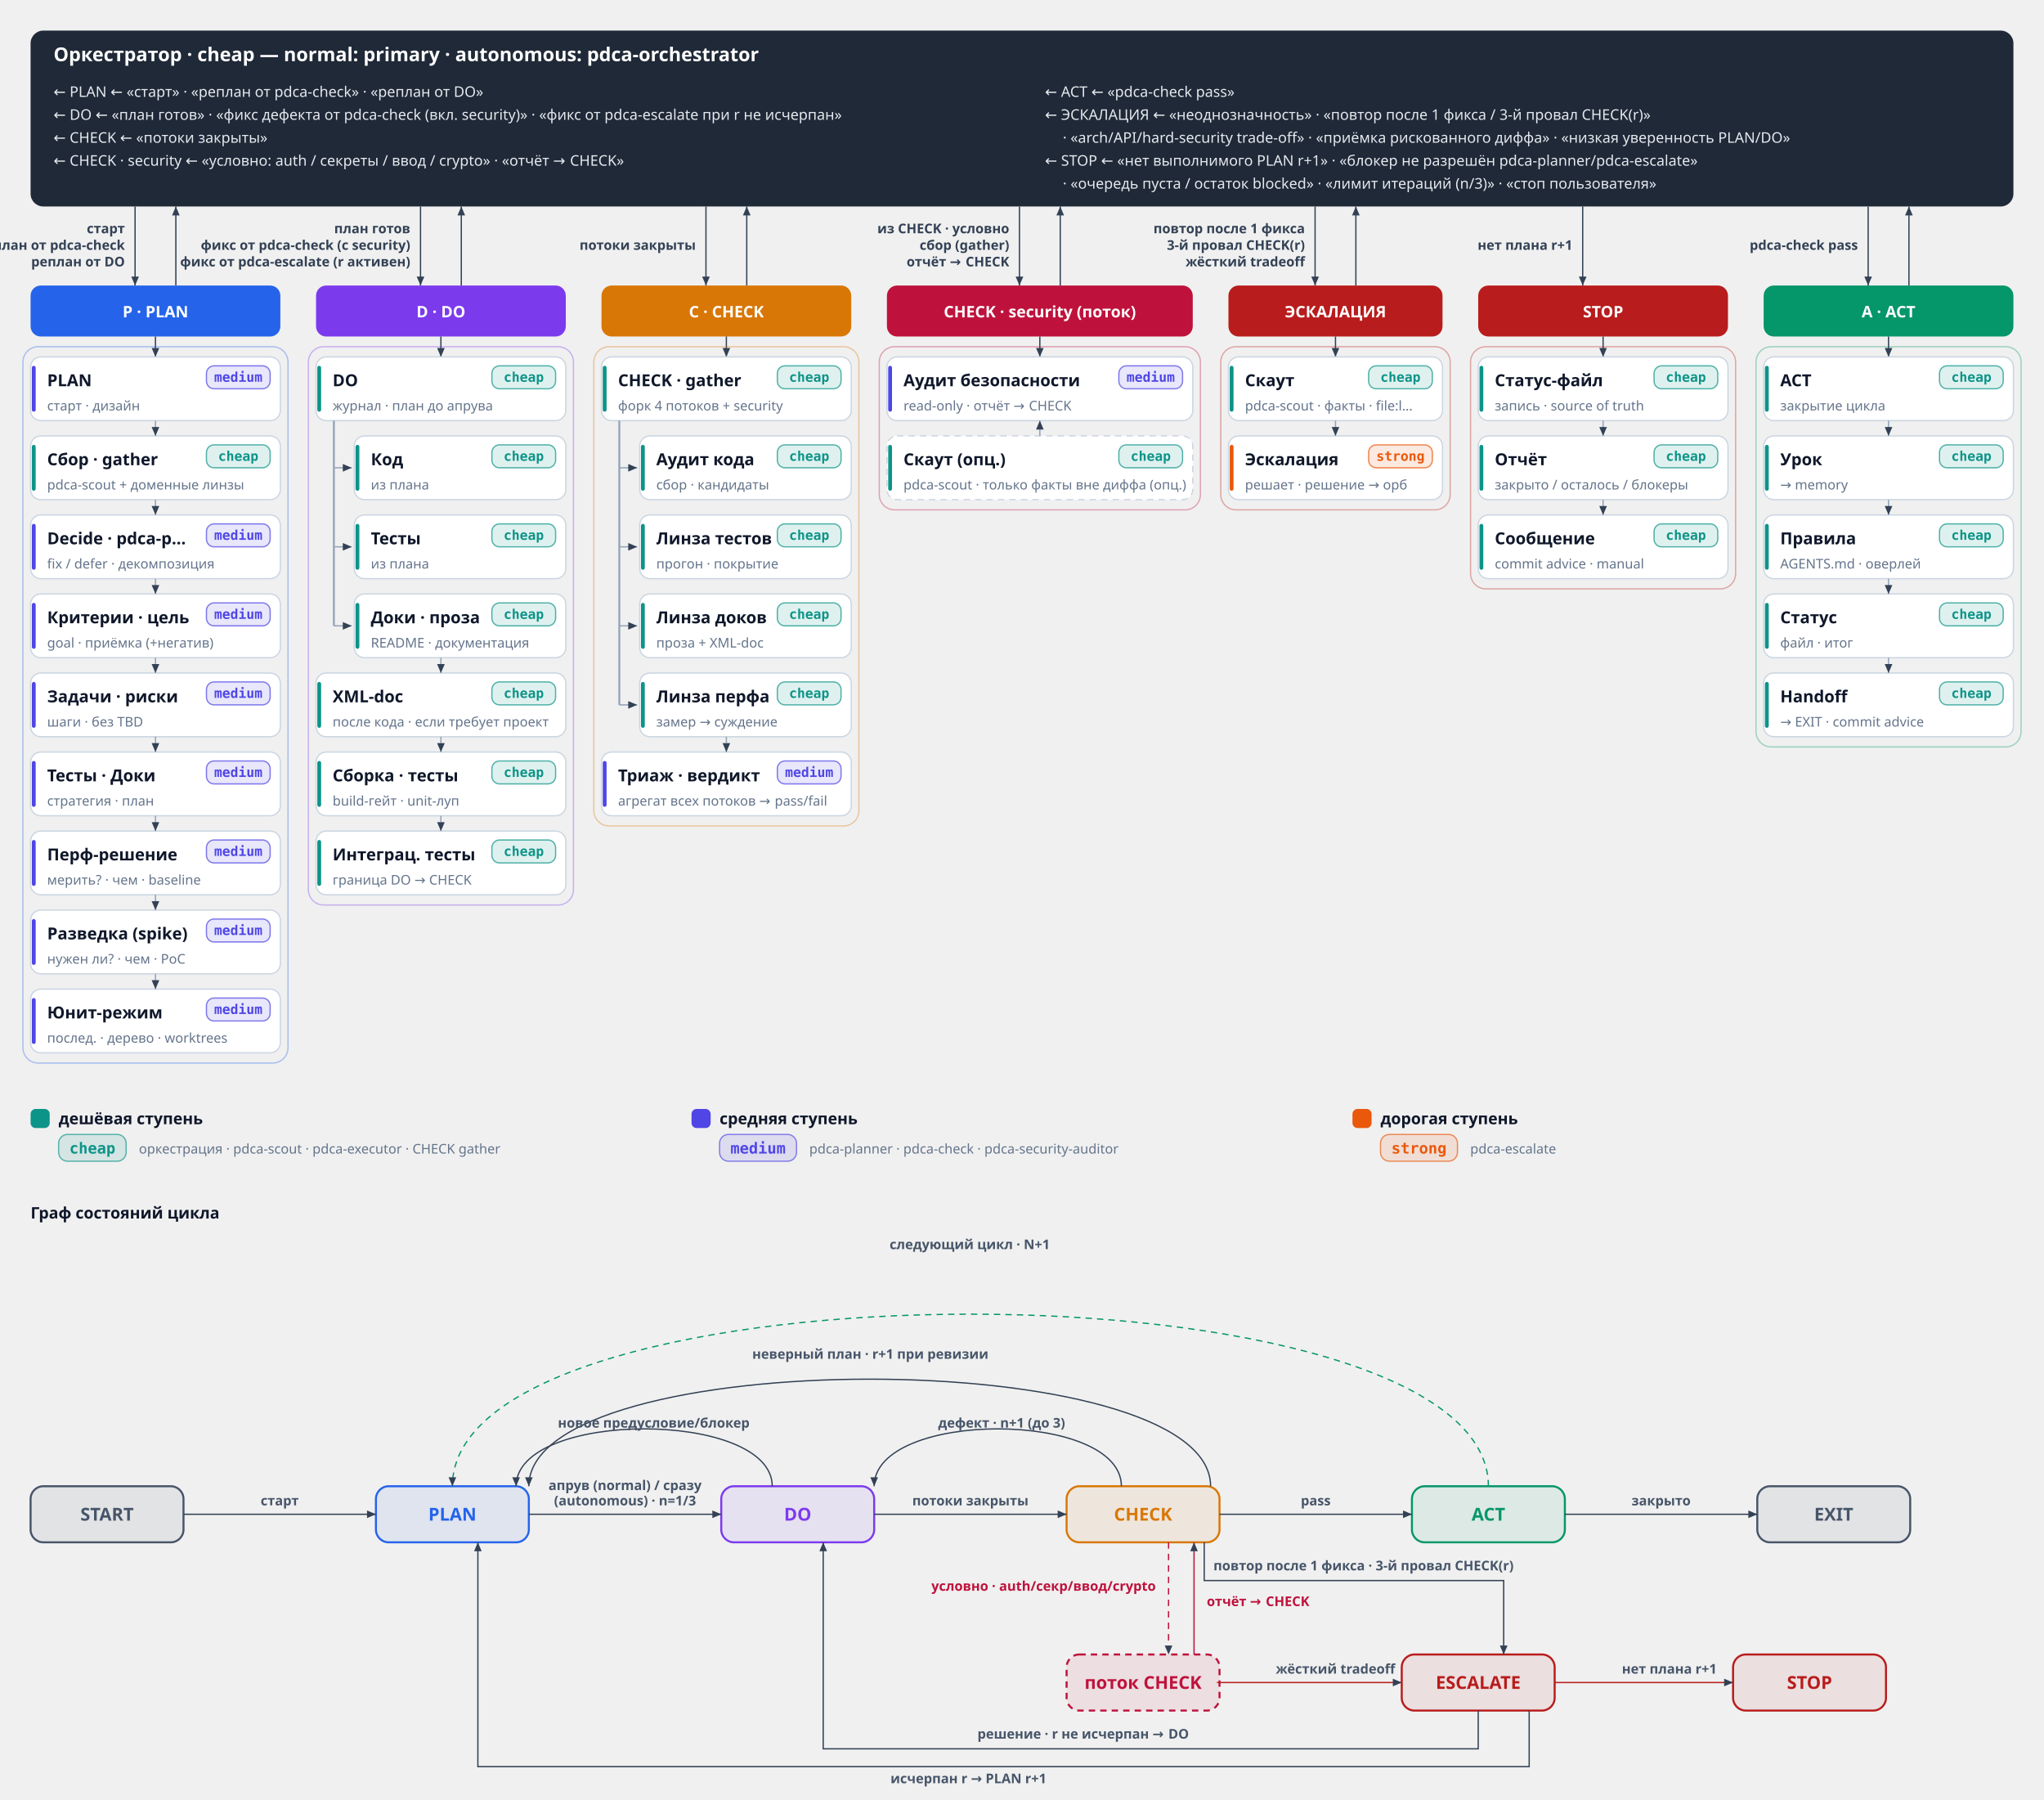
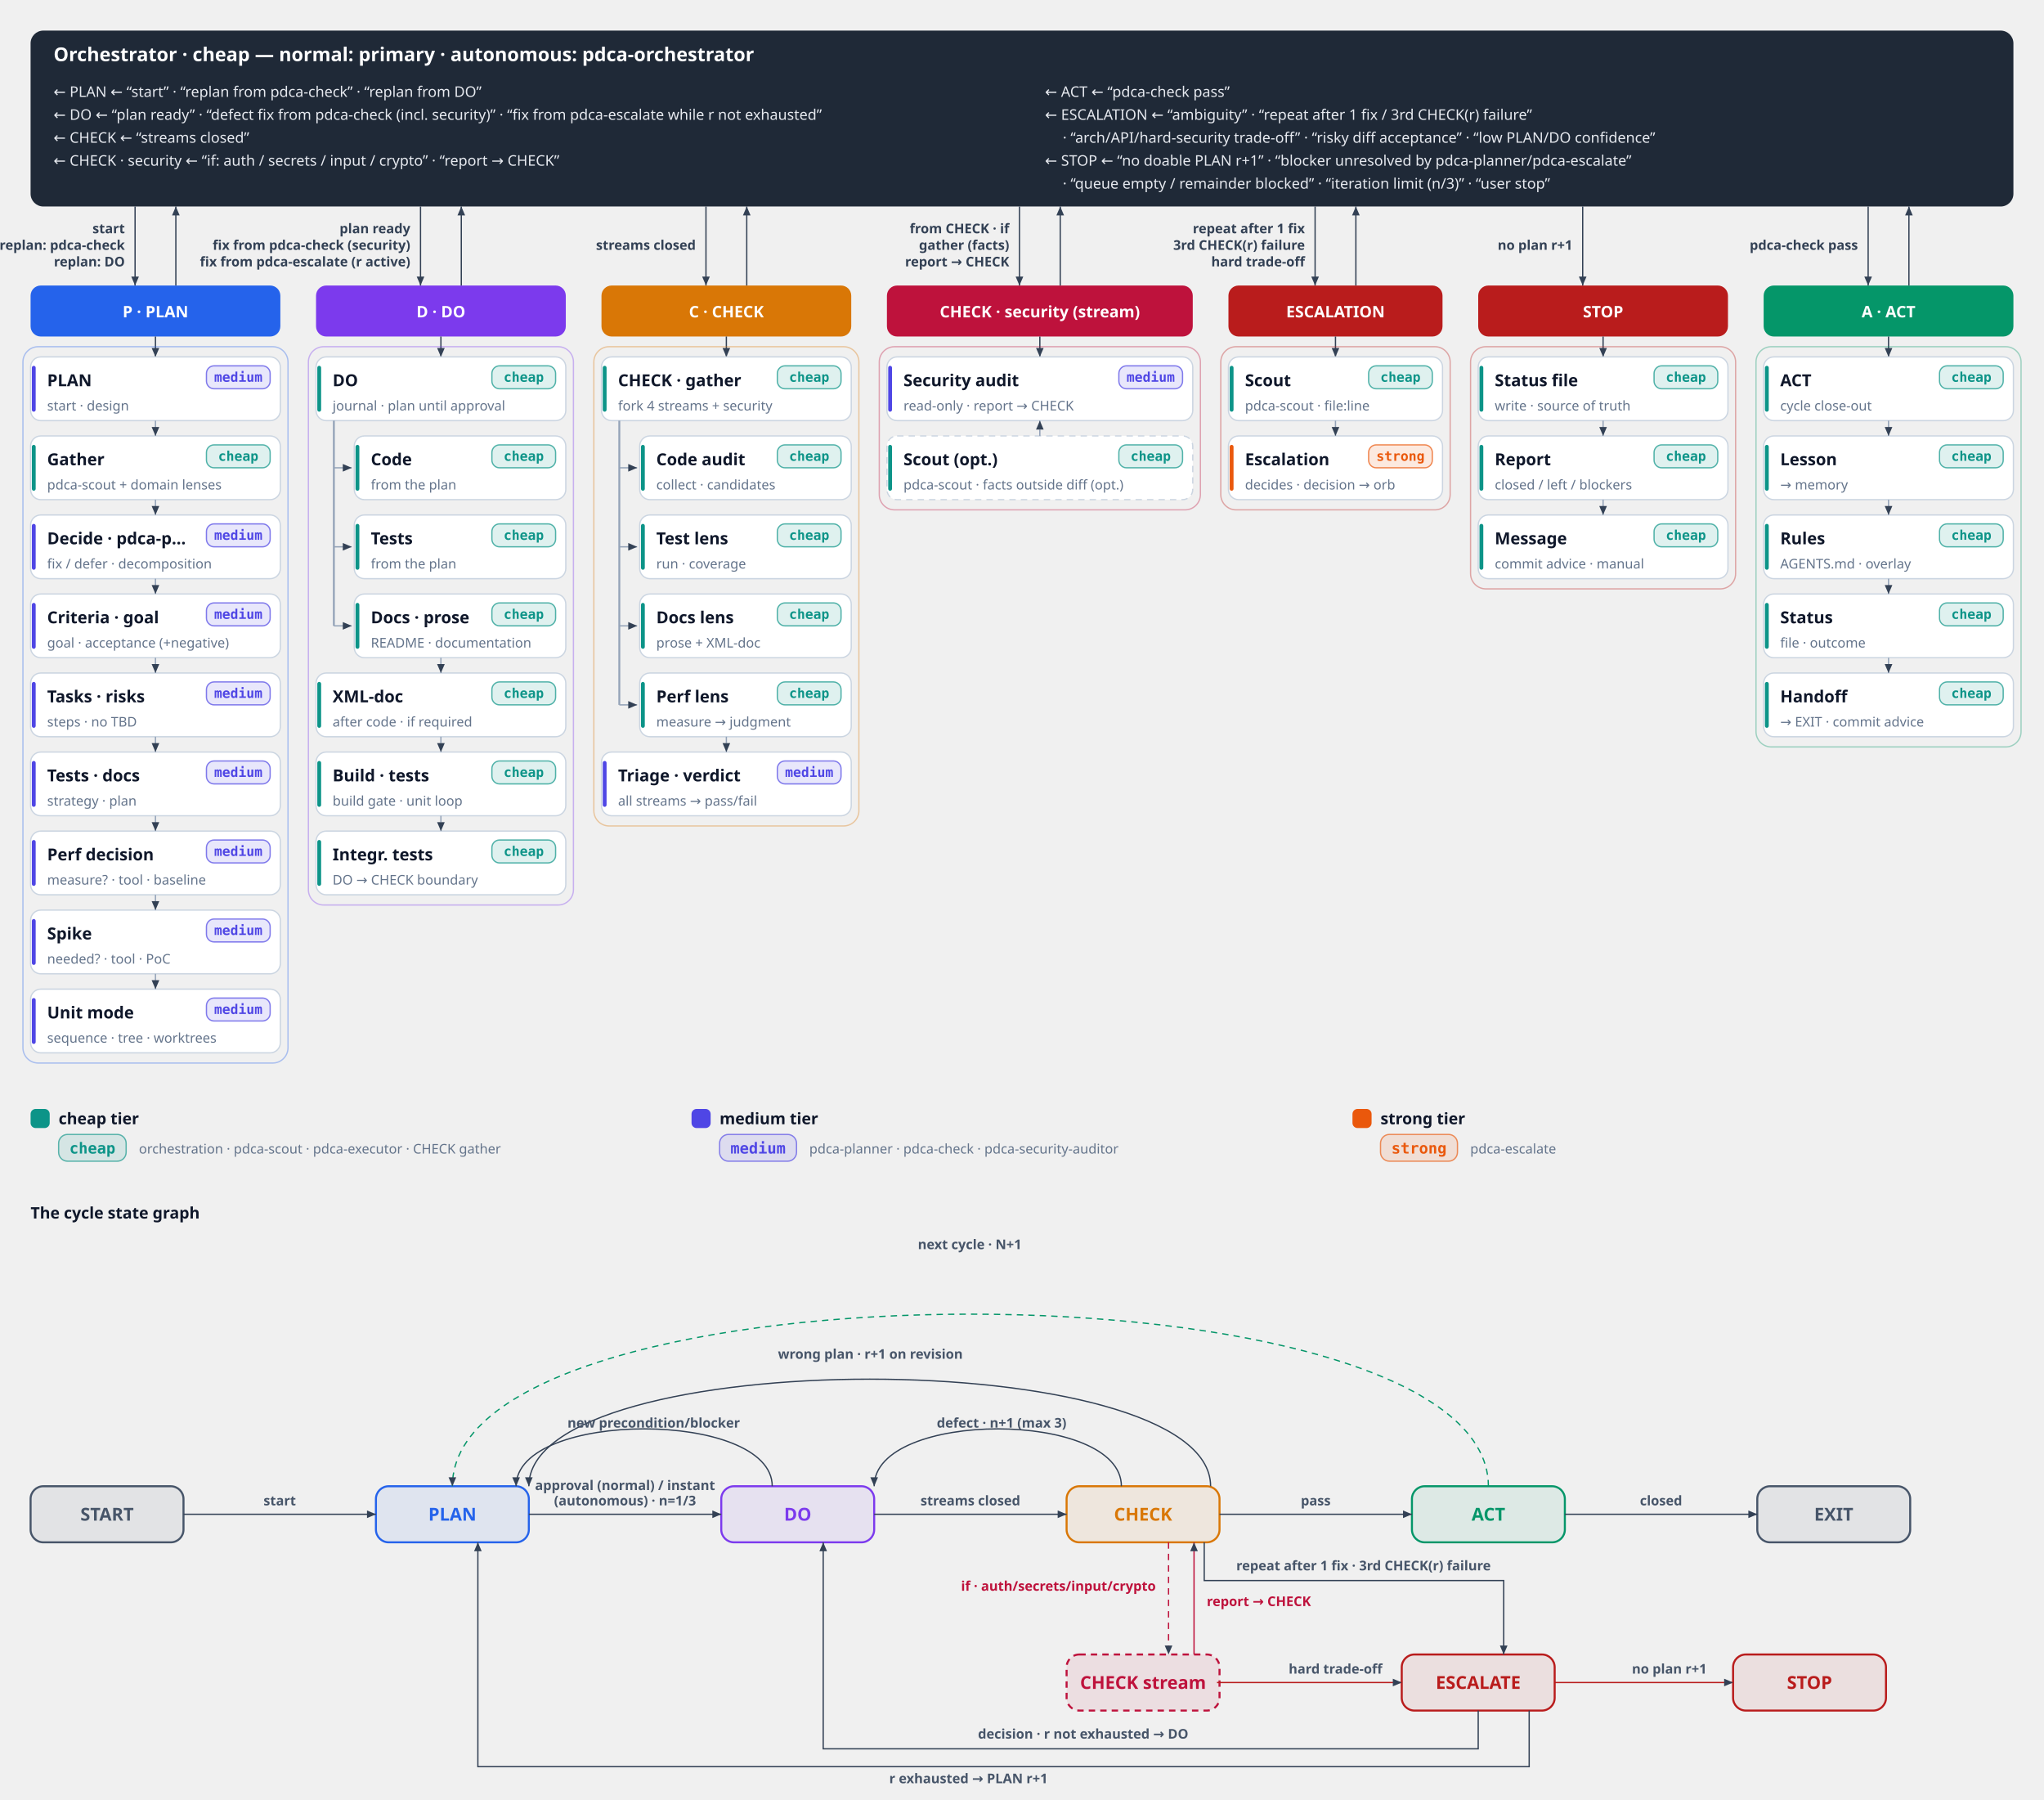
<svg xmlns="http://www.w3.org/2000/svg" viewBox="0 0 1604 1412" width="1604" font-family="Segoe UI, system-ui, sans-serif">
  <defs>
    <marker id="arrow" markerWidth="9" markerHeight="9" refX="7" refY="3" orient="auto">
      <path d="M0,0 L7,3 L0,6 Z" fill="#334155" />
    </marker>
  </defs>
  <style>
.t{font-size:13px;font-weight:600;fill:#0f172a}
.s{font-size:10.5px;fill:#64748b}
.h{font-size:12.5px;font-weight:700;fill:#ffffff}
.g{font-size:10.5px;font-weight:600}
.band{fill:#1f2937}
.bt{fill:#ffffff;font-size:15px;font-weight:700}
.ol{fill:#e6e9ef;font-size:11.5px}
.lt{font-size:12.5px;font-weight:700;fill:#0f172a}
.ls{font-size:10.5px;fill:#64748b}
.lm{font-family:ui-monospace,Consolas,Menlo,monospace;font-size:12px;font-weight:700}
.bm{font-family:ui-monospace,Consolas,Menlo,monospace;font-size:10.5px;font-weight:700}
.st{font-size:14px;font-weight:700}
</style>
  <rect x="24" y="24" width="1556" height="138" rx="10" class="band" />
-   <text x="42" y="48" class="bt">Оркестратор · cheap — normal: primary · autonomous: pdca-orchestrator</text>
-   <text x="42" y="76" class="ol">← PLAN ← «старт» · «реплан от pdca-check» · «реплан от DO»</text>
-   <text x="42" y="94" class="ol">← DO ← «план готов» · «фикс дефекта от pdca-check (вкл. security)» · «фикс от pdca-escalate при r не исчерпан»</text>
-   <text x="42" y="112" class="ol">← CHECK ← «потоки закрыты»</text>
-   <text x="42" y="130" class="ol">← CHECK · security ← «условно: auth / секреты / ввод / crypto» · «отчёт → CHECK»</text>
-   <text x="820.0" y="76" class="ol">← ACT ← «pdca-check pass»</text>
-   <text x="820.0" y="94" class="ol">← ЭСКАЛАЦИЯ ← «неоднозначность» · «повтор после 1 фикса / 3-й провал CHECK(r)»</text>
-   <text x="834.0" y="112" class="ol">· «arch/API/hard-security trade-off» · «приёмка рискованного диффа» · «низкая уверенность PLAN/DO»</text>
-   <text x="820.0" y="130" class="ol">← STOP ← «нет выполнимого PLAN r+1» · «блокер не разрешён pdca-planner/pdca-escalate»</text>
-   <text x="834.0" y="148" class="ol">· «очередь пуста / остаток blocked» · «лимит итераций (n/3)» · «стоп пользователя»</text>
+   <text x="42" y="48" class="bt">Orchestrator · cheap — normal: primary · autonomous: pdca-orchestrator</text>
+   <text x="42" y="76" class="ol">← PLAN ← “start” · “replan from pdca-check” · “replan from DO”</text>
+   <text x="42" y="94" class="ol">← DO ← “plan ready” · “defect fix from pdca-check (incl. security)” · “fix from pdca-escalate while r not exhausted”</text>
+   <text x="42" y="112" class="ol">← CHECK ← “streams closed”</text>
+   <text x="42" y="130" class="ol">← CHECK · security ← “if: auth / secrets / input / crypto” · “report → CHECK”</text>
+   <text x="820.0" y="76" class="ol">← ACT ← “pdca-check pass”</text>
+   <text x="820.0" y="94" class="ol">← ESCALATION ← “ambiguity” · “repeat after 1 fix / 3rd CHECK(r) failure”</text>
+   <text x="834.0" y="112" class="ol">· “arch/API/hard-security trade-off” · “risky diff acceptance” · “low PLAN/DO confidence”</text>
+   <text x="820.0" y="130" class="ol">← STOP ← “no doable PLAN r+1” · “blocker unresolved by pdca-planner/pdca-escalate”</text>
+   <text x="834.0" y="148" class="ol">· “queue empty / remainder blocked” · “iteration limit (n/3)” · “user stop”</text>
  <rect x="24" y="224" width="196" height="40" rx="8" fill="#2563eb" />
  <text x="122.0" y="249.0" class="h" text-anchor="middle">P · PLAN</text>
  <polyline points="122.0,264 122.0,280" fill="none" stroke="#334155" marker-end="url(#arrow)" />
  <rect x="24" y="280" width="196" height="50" rx="8" fill="#ffffff" stroke="#cbd5e1" stroke-width="1" />
  <rect x="25" y="287" width="3" height="36" rx="1.5" fill="#4f46e5" />
  <rect x="162" y="287" width="50" height="18" rx="6" fill="#4f46e5" fill-opacity="0.13" stroke="#4f46e5" stroke-opacity="0.7" />
  <text x="187.0" y="299.5" class="bm" fill="#4f46e5" text-anchor="middle">medium</text>
  <text x="37" y="303" class="t">PLAN</text>
-   <text x="37" y="322" class="s">старт · дизайн</text>
+   <text x="37" y="322" class="s">start · design</text>
  <rect x="24" y="342" width="196" height="50" rx="8" fill="#ffffff" stroke="#cbd5e1" stroke-width="1" />
  <rect x="25" y="349" width="3" height="36" rx="1.5" fill="#0d9488" />
  <rect x="162" y="349" width="50" height="18" rx="6" fill="#0d9488" fill-opacity="0.13" stroke="#0d9488" stroke-opacity="0.7" />
  <text x="187.0" y="361.5" class="bm" fill="#0d9488" text-anchor="middle">cheap</text>
-   <text x="37" y="365" class="t">Сбор · gather</text>
-   <text x="37" y="384" class="s">pdca-scout + доменные линзы</text>
+   <text x="37" y="365" class="t">Gather</text>
+   <text x="37" y="384" class="s">pdca-scout + domain lenses</text>
  <rect x="24" y="404" width="196" height="50" rx="8" fill="#ffffff" stroke="#cbd5e1" stroke-width="1" />
  <rect x="25" y="411" width="3" height="36" rx="1.5" fill="#4f46e5" />
  <rect x="162" y="411" width="50" height="18" rx="6" fill="#4f46e5" fill-opacity="0.13" stroke="#4f46e5" stroke-opacity="0.7" />
  <text x="187.0" y="423.5" class="bm" fill="#4f46e5" text-anchor="middle">medium</text>
  <text x="37" y="427" class="t">Decide · pdca-p…</text>
-   <text x="37" y="446" class="s">fix / defer · декомпозиция</text>
+   <text x="37" y="446" class="s">fix / defer · decomposition</text>
  <rect x="24" y="466" width="196" height="50" rx="8" fill="#ffffff" stroke="#cbd5e1" stroke-width="1" />
  <rect x="25" y="473" width="3" height="36" rx="1.5" fill="#4f46e5" />
  <rect x="162" y="473" width="50" height="18" rx="6" fill="#4f46e5" fill-opacity="0.13" stroke="#4f46e5" stroke-opacity="0.7" />
  <text x="187.0" y="485.5" class="bm" fill="#4f46e5" text-anchor="middle">medium</text>
-   <text x="37" y="489" class="t">Критерии · цель</text>
-   <text x="37" y="508" class="s">goal · приёмка (+негатив)</text>
+   <text x="37" y="489" class="t">Criteria · goal</text>
+   <text x="37" y="508" class="s">goal · acceptance (+negative)</text>
  <rect x="24" y="528" width="196" height="50" rx="8" fill="#ffffff" stroke="#cbd5e1" stroke-width="1" />
  <rect x="25" y="535" width="3" height="36" rx="1.5" fill="#4f46e5" />
  <rect x="162" y="535" width="50" height="18" rx="6" fill="#4f46e5" fill-opacity="0.13" stroke="#4f46e5" stroke-opacity="0.7" />
  <text x="187.0" y="547.5" class="bm" fill="#4f46e5" text-anchor="middle">medium</text>
-   <text x="37" y="551" class="t">Задачи · риски</text>
-   <text x="37" y="570" class="s">шаги · без TBD</text>
+   <text x="37" y="551" class="t">Tasks · risks</text>
+   <text x="37" y="570" class="s">steps · no TBD</text>
  <rect x="24" y="590" width="196" height="50" rx="8" fill="#ffffff" stroke="#cbd5e1" stroke-width="1" />
  <rect x="25" y="597" width="3" height="36" rx="1.5" fill="#4f46e5" />
  <rect x="162" y="597" width="50" height="18" rx="6" fill="#4f46e5" fill-opacity="0.13" stroke="#4f46e5" stroke-opacity="0.7" />
  <text x="187.0" y="609.5" class="bm" fill="#4f46e5" text-anchor="middle">medium</text>
-   <text x="37" y="613" class="t">Тесты · Доки</text>
-   <text x="37" y="632" class="s">стратегия · план</text>
+   <text x="37" y="613" class="t">Tests · docs</text>
+   <text x="37" y="632" class="s">strategy · plan</text>
  <rect x="24" y="652" width="196" height="50" rx="8" fill="#ffffff" stroke="#cbd5e1" stroke-width="1" />
  <rect x="25" y="659" width="3" height="36" rx="1.5" fill="#4f46e5" />
  <rect x="162" y="659" width="50" height="18" rx="6" fill="#4f46e5" fill-opacity="0.13" stroke="#4f46e5" stroke-opacity="0.7" />
  <text x="187.0" y="671.5" class="bm" fill="#4f46e5" text-anchor="middle">medium</text>
-   <text x="37" y="675" class="t">Перф-решение</text>
-   <text x="37" y="694" class="s">мерить? · чем · baseline</text>
+   <text x="37" y="675" class="t">Perf decision</text>
+   <text x="37" y="694" class="s">measure? · tool · baseline</text>
  <rect x="24" y="714" width="196" height="50" rx="8" fill="#ffffff" stroke="#cbd5e1" stroke-width="1" />
  <rect x="25" y="721" width="3" height="36" rx="1.5" fill="#4f46e5" />
  <rect x="162" y="721" width="50" height="18" rx="6" fill="#4f46e5" fill-opacity="0.13" stroke="#4f46e5" stroke-opacity="0.7" />
  <text x="187.0" y="733.5" class="bm" fill="#4f46e5" text-anchor="middle">medium</text>
-   <text x="37" y="737" class="t">Разведка (spike)</text>
-   <text x="37" y="756" class="s">нужен ли? · чем · PoC</text>
+   <text x="37" y="737" class="t">Spike</text>
+   <text x="37" y="756" class="s">needed? · tool · PoC</text>
  <rect x="24" y="776" width="196" height="50" rx="8" fill="#ffffff" stroke="#cbd5e1" stroke-width="1" />
  <rect x="25" y="783" width="3" height="36" rx="1.5" fill="#4f46e5" />
  <rect x="162" y="783" width="50" height="18" rx="6" fill="#4f46e5" fill-opacity="0.13" stroke="#4f46e5" stroke-opacity="0.7" />
  <text x="187.0" y="795.5" class="bm" fill="#4f46e5" text-anchor="middle">medium</text>
-   <text x="37" y="799" class="t">Юнит-режим</text>
-   <text x="37" y="818" class="s">послед. · дерево · worktrees</text>
+   <text x="37" y="799" class="t">Unit mode</text>
+   <text x="37" y="818" class="s">sequence · tree · worktrees</text>
  <polyline points="122.0,330 122.0,342" fill="none" stroke="#94a3b8" marker-end="url(#arrow)" />
  <polyline points="122.0,392 122.0,404" fill="none" stroke="#94a3b8" marker-end="url(#arrow)" />
  <polyline points="122.0,454 122.0,466" fill="none" stroke="#94a3b8" marker-end="url(#arrow)" />
  <polyline points="122.0,516 122.0,528" fill="none" stroke="#94a3b8" marker-end="url(#arrow)" />
  <polyline points="122.0,578 122.0,590" fill="none" stroke="#94a3b8" marker-end="url(#arrow)" />
  <polyline points="122.0,640 122.0,652" fill="none" stroke="#94a3b8" marker-end="url(#arrow)" />
  <polyline points="122.0,702 122.0,714" fill="none" stroke="#94a3b8" marker-end="url(#arrow)" />
  <polyline points="122.0,764 122.0,776" fill="none" stroke="#94a3b8" marker-end="url(#arrow)" />
  <rect x="18" y="272" width="208" height="562" rx="12" fill="none" stroke="#2563eb" stroke-opacity="0.35" stroke-width="1" />
  <rect x="248" y="224" width="196" height="40" rx="8" fill="#7c3aed" />
  <text x="346.0" y="249.0" class="h" text-anchor="middle">D · DO</text>
  <polyline points="346.0,264 346.0,280" fill="none" stroke="#334155" marker-end="url(#arrow)" />
  <rect x="248" y="280" width="196" height="50" rx="8" fill="#ffffff" stroke="#cbd5e1" stroke-width="1" />
  <rect x="249" y="287" width="3" height="36" rx="1.5" fill="#0d9488" />
  <rect x="386" y="287" width="50" height="18" rx="6" fill="#0d9488" fill-opacity="0.13" stroke="#0d9488" stroke-opacity="0.7" />
  <text x="411.0" y="299.5" class="bm" fill="#0d9488" text-anchor="middle">cheap</text>
  <text x="261" y="303" class="t">DO</text>
-   <text x="261" y="322" class="s">журнал · план до апрува</text>
+   <text x="261" y="322" class="s">journal · plan until approval</text>
  <rect x="278" y="342" width="166" height="50" rx="8" fill="#ffffff" stroke="#cbd5e1" stroke-width="1" />
  <rect x="279" y="349" width="3" height="36" rx="1.5" fill="#0d9488" />
  <rect x="386" y="349" width="50" height="18" rx="6" fill="#0d9488" fill-opacity="0.13" stroke="#0d9488" stroke-opacity="0.7" />
  <text x="411.0" y="361.5" class="bm" fill="#0d9488" text-anchor="middle">cheap</text>
-   <text x="291" y="365" class="t">Код</text>
-   <text x="291" y="384" class="s">из плана</text>
+   <text x="291" y="365" class="t">Code</text>
+   <text x="291" y="384" class="s">from the plan</text>
  <polyline points="262,367.0 276,367.0" fill="none" stroke="#94a3b8" marker-end="url(#arrow)" />
  <rect x="278" y="404" width="166" height="50" rx="8" fill="#ffffff" stroke="#cbd5e1" stroke-width="1" />
  <rect x="279" y="411" width="3" height="36" rx="1.5" fill="#0d9488" />
  <rect x="386" y="411" width="50" height="18" rx="6" fill="#0d9488" fill-opacity="0.13" stroke="#0d9488" stroke-opacity="0.7" />
  <text x="411.0" y="423.5" class="bm" fill="#0d9488" text-anchor="middle">cheap</text>
-   <text x="291" y="427" class="t">Тесты</text>
-   <text x="291" y="446" class="s">из плана</text>
+   <text x="291" y="427" class="t">Tests</text>
+   <text x="291" y="446" class="s">from the plan</text>
  <polyline points="262,429.0 276,429.0" fill="none" stroke="#94a3b8" marker-end="url(#arrow)" />
  <rect x="278" y="466" width="166" height="50" rx="8" fill="#ffffff" stroke="#cbd5e1" stroke-width="1" />
  <rect x="279" y="473" width="3" height="36" rx="1.5" fill="#0d9488" />
  <rect x="386" y="473" width="50" height="18" rx="6" fill="#0d9488" fill-opacity="0.13" stroke="#0d9488" stroke-opacity="0.7" />
  <text x="411.0" y="485.5" class="bm" fill="#0d9488" text-anchor="middle">cheap</text>
-   <text x="291" y="489" class="t">Доки · проза</text>
-   <text x="291" y="508" class="s">README · документация</text>
+   <text x="291" y="489" class="t">Docs · prose</text>
+   <text x="291" y="508" class="s">README · documentation</text>
  <polyline points="262,491.0 276,491.0" fill="none" stroke="#94a3b8" marker-end="url(#arrow)" />
  <line x1="262" y1="330" x2="262" y2="491.0" stroke="#94a3b8" stroke-width="1.5" />
  <rect x="248" y="528" width="196" height="50" rx="8" fill="#ffffff" stroke="#cbd5e1" stroke-width="1" />
  <rect x="249" y="535" width="3" height="36" rx="1.5" fill="#0d9488" />
  <rect x="386" y="535" width="50" height="18" rx="6" fill="#0d9488" fill-opacity="0.13" stroke="#0d9488" stroke-opacity="0.7" />
  <text x="411.0" y="547.5" class="bm" fill="#0d9488" text-anchor="middle">cheap</text>
  <text x="261" y="551" class="t">XML-doc</text>
-   <text x="261" y="570" class="s">после кода · если требует проект</text>
+   <text x="261" y="570" class="s">after code · if required</text>
  <path d="M346.0,516 L346.0,528" fill="none" stroke="#94a3b8" stroke-dasharray="5 4" marker-end="url(#arrow)" />
  <rect x="248" y="590" width="196" height="50" rx="8" fill="#ffffff" stroke="#cbd5e1" stroke-width="1" />
  <rect x="249" y="597" width="3" height="36" rx="1.5" fill="#0d9488" />
  <rect x="386" y="597" width="50" height="18" rx="6" fill="#0d9488" fill-opacity="0.13" stroke="#0d9488" stroke-opacity="0.7" />
  <text x="411.0" y="609.5" class="bm" fill="#0d9488" text-anchor="middle">cheap</text>
-   <text x="261" y="613" class="t">Сборка · тесты</text>
-   <text x="261" y="632" class="s">build-гейт · unit-луп</text>
+   <text x="261" y="613" class="t">Build · tests</text>
+   <text x="261" y="632" class="s">build gate · unit loop</text>
  <path d="M346.0,578 L346.0,590" fill="none" stroke="#94a3b8" stroke-dasharray="5 4" marker-end="url(#arrow)" />
  <rect x="248" y="652" width="196" height="50" rx="8" fill="#ffffff" stroke="#cbd5e1" stroke-width="1" />
  <rect x="249" y="659" width="3" height="36" rx="1.5" fill="#0d9488" />
  <rect x="386" y="659" width="50" height="18" rx="6" fill="#0d9488" fill-opacity="0.13" stroke="#0d9488" stroke-opacity="0.7" />
  <text x="411.0" y="671.5" class="bm" fill="#0d9488" text-anchor="middle">cheap</text>
-   <text x="261" y="675" class="t">Интеграц. тесты</text>
-   <text x="261" y="694" class="s">граница DO → CHECK</text>
+   <text x="261" y="675" class="t">Integr. tests</text>
+   <text x="261" y="694" class="s">DO → CHECK boundary</text>
  <path d="M346.0,640 L346.0,652" fill="none" stroke="#94a3b8" stroke-dasharray="5 4" marker-end="url(#arrow)" />
  <rect x="242" y="272" width="208" height="438" rx="12" fill="none" stroke="#7c3aed" stroke-opacity="0.35" stroke-width="1" />
  <rect x="472" y="224" width="196" height="40" rx="8" fill="#d97706" />
  <text x="570.0" y="249.0" class="h" text-anchor="middle">C · CHECK</text>
  <polyline points="570.0,264 570.0,280" fill="none" stroke="#334155" marker-end="url(#arrow)" />
  <rect x="472" y="280" width="196" height="50" rx="8" fill="#ffffff" stroke="#cbd5e1" stroke-width="1" />
  <rect x="473" y="287" width="3" height="36" rx="1.5" fill="#0d9488" />
  <rect x="610" y="287" width="50" height="18" rx="6" fill="#0d9488" fill-opacity="0.13" stroke="#0d9488" stroke-opacity="0.7" />
  <text x="635.0" y="299.5" class="bm" fill="#0d9488" text-anchor="middle">cheap</text>
  <text x="485" y="303" class="t">CHECK · gather</text>
-   <text x="485" y="322" class="s">форк 4 потоков + security</text>
+   <text x="485" y="322" class="s">fork 4 streams + security</text>
  <rect x="502" y="342" width="166" height="50" rx="8" fill="#ffffff" stroke="#cbd5e1" stroke-width="1" />
  <rect x="503" y="349" width="3" height="36" rx="1.5" fill="#0d9488" />
  <rect x="610" y="349" width="50" height="18" rx="6" fill="#0d9488" fill-opacity="0.13" stroke="#0d9488" stroke-opacity="0.7" />
  <text x="635.0" y="361.5" class="bm" fill="#0d9488" text-anchor="middle">cheap</text>
-   <text x="515" y="365" class="t">Аудит кода</text>
-   <text x="515" y="384" class="s">сбор · кандидаты</text>
+   <text x="515" y="365" class="t">Code audit</text>
+   <text x="515" y="384" class="s">collect · candidates</text>
  <polyline points="486,367.0 500,367.0" fill="none" stroke="#94a3b8" marker-end="url(#arrow)" />
  <rect x="502" y="404" width="166" height="50" rx="8" fill="#ffffff" stroke="#cbd5e1" stroke-width="1" />
  <rect x="503" y="411" width="3" height="36" rx="1.5" fill="#0d9488" />
  <rect x="610" y="411" width="50" height="18" rx="6" fill="#0d9488" fill-opacity="0.13" stroke="#0d9488" stroke-opacity="0.7" />
  <text x="635.0" y="423.5" class="bm" fill="#0d9488" text-anchor="middle">cheap</text>
-   <text x="515" y="427" class="t">Линза тестов</text>
-   <text x="515" y="446" class="s">прогон · покрытие</text>
+   <text x="515" y="427" class="t">Test lens</text>
+   <text x="515" y="446" class="s">run · coverage</text>
  <polyline points="486,429.0 500,429.0" fill="none" stroke="#94a3b8" marker-end="url(#arrow)" />
  <rect x="502" y="466" width="166" height="50" rx="8" fill="#ffffff" stroke="#cbd5e1" stroke-width="1" />
  <rect x="503" y="473" width="3" height="36" rx="1.5" fill="#0d9488" />
  <rect x="610" y="473" width="50" height="18" rx="6" fill="#0d9488" fill-opacity="0.13" stroke="#0d9488" stroke-opacity="0.7" />
  <text x="635.0" y="485.5" class="bm" fill="#0d9488" text-anchor="middle">cheap</text>
-   <text x="515" y="489" class="t">Линза доков</text>
-   <text x="515" y="508" class="s">проза + XML-doc</text>
+   <text x="515" y="489" class="t">Docs lens</text>
+   <text x="515" y="508" class="s">prose + XML-doc</text>
  <polyline points="486,491.0 500,491.0" fill="none" stroke="#94a3b8" marker-end="url(#arrow)" />
  <rect x="502" y="528" width="166" height="50" rx="8" fill="#ffffff" stroke="#cbd5e1" stroke-width="1" />
  <rect x="503" y="535" width="3" height="36" rx="1.5" fill="#0d9488" />
  <rect x="610" y="535" width="50" height="18" rx="6" fill="#0d9488" fill-opacity="0.13" stroke="#0d9488" stroke-opacity="0.7" />
  <text x="635.0" y="547.5" class="bm" fill="#0d9488" text-anchor="middle">cheap</text>
-   <text x="515" y="551" class="t">Линза перфа</text>
-   <text x="515" y="570" class="s">замер → суждение</text>
+   <text x="515" y="551" class="t">Perf lens</text>
+   <text x="515" y="570" class="s">measure → judgment</text>
  <polyline points="486,553.0 500,553.0" fill="none" stroke="#94a3b8" marker-end="url(#arrow)" />
  <line x1="486" y1="330" x2="486" y2="553.0" stroke="#94a3b8" stroke-width="1.5" />
  <rect x="472" y="590" width="196" height="50" rx="8" fill="#ffffff" stroke="#cbd5e1" stroke-width="1" />
  <rect x="473" y="597" width="3" height="36" rx="1.5" fill="#4f46e5" />
  <rect x="610" y="597" width="50" height="18" rx="6" fill="#4f46e5" fill-opacity="0.13" stroke="#4f46e5" stroke-opacity="0.7" />
  <text x="635.0" y="609.5" class="bm" fill="#4f46e5" text-anchor="middle">medium</text>
-   <text x="485" y="613" class="t">Триаж · вердикт</text>
-   <text x="485" y="632" class="s">агрегат всех потоков → pass/fail</text>
+   <text x="485" y="613" class="t">Triage · verdict</text>
+   <text x="485" y="632" class="s">all streams → pass/fail</text>
  <path d="M570.0,578 L570.0,590" fill="none" stroke="#94a3b8" stroke-dasharray="5 4" marker-end="url(#arrow)" />
  <rect x="466" y="272" width="208" height="376" rx="12" fill="none" stroke="#d97706" stroke-opacity="0.35" stroke-width="1" />
  <rect x="696" y="224" width="240" height="40" rx="8" fill="#be123c" />
-   <text x="816.0" y="249.0" class="h" text-anchor="middle">CHECK · security (поток)</text>
+   <text x="816.0" y="249.0" class="h" text-anchor="middle">CHECK · security (stream)</text>
  <polyline points="816.0,264 816.0,280" fill="none" stroke="#334155" marker-end="url(#arrow)" />
  <rect x="696" y="280" width="240" height="50" rx="8" fill="#ffffff" stroke="#cbd5e1" stroke-width="1" />
  <rect x="697" y="287" width="3" height="36" rx="1.5" fill="#4f46e5" />
  <rect x="878" y="287" width="50" height="18" rx="6" fill="#4f46e5" fill-opacity="0.13" stroke="#4f46e5" stroke-opacity="0.7" />
  <text x="903.0" y="299.5" class="bm" fill="#4f46e5" text-anchor="middle">medium</text>
-   <text x="709" y="303" class="t">Аудит безопасности</text>
-   <text x="709" y="322" class="s">read-only · отчёт → CHECK</text>
+   <text x="709" y="303" class="t">Security audit</text>
+   <text x="709" y="322" class="s">read-only · report → CHECK</text>
  <rect x="696" y="342" width="240" height="50" rx="8" fill="#ffffff" stroke="#cbd5e1" stroke-width="1" stroke-dasharray="5 4" />
  <rect x="697" y="349" width="3" height="36" rx="1.5" fill="#0d9488" />
  <rect x="878" y="349" width="50" height="18" rx="6" fill="#0d9488" fill-opacity="0.13" stroke="#0d9488" stroke-opacity="0.7" />
  <text x="903.0" y="361.5" class="bm" fill="#0d9488" text-anchor="middle">cheap</text>
-   <text x="709" y="365" class="t">Скаут (опц.)</text>
-   <text x="709" y="384" class="s">pdca-scout · только факты вне диффа (опц.)</text>
+   <text x="709" y="365" class="t">Scout (opt.)</text>
+   <text x="709" y="384" class="s">pdca-scout · facts outside diff (opt.)</text>
  <path d="M816.0,342 L816.0,330" fill="none" stroke="#94a3b8" stroke-dasharray="5 4" marker-end="url(#arrow)" />
  <rect x="690" y="272" width="252" height="128" rx="12" fill="none" stroke="#be123c" stroke-opacity="0.35" stroke-width="1" />
  <rect x="964" y="224" width="168" height="40" rx="8" fill="#b91c1c" />
-   <text x="1048.0" y="249.0" class="h" text-anchor="middle">ЭСКАЛАЦИЯ</text>
+   <text x="1048.0" y="249.0" class="h" text-anchor="middle">ESCALATION</text>
  <polyline points="1048.0,264 1048.0,280" fill="none" stroke="#334155" marker-end="url(#arrow)" />
  <rect x="964" y="280" width="168" height="50" rx="8" fill="#ffffff" stroke="#cbd5e1" stroke-width="1" />
  <rect x="965" y="287" width="3" height="36" rx="1.5" fill="#0d9488" />
  <rect x="1074" y="287" width="50" height="18" rx="6" fill="#0d9488" fill-opacity="0.13" stroke="#0d9488" stroke-opacity="0.7" />
  <text x="1099.0" y="299.5" class="bm" fill="#0d9488" text-anchor="middle">cheap</text>
-   <text x="977" y="303" class="t">Скаут</text>
-   <text x="977" y="322" class="s">pdca-scout · факты · file:l…</text>
+   <text x="977" y="303" class="t">Scout</text>
+   <text x="977" y="322" class="s">pdca-scout · file:line</text>
  <rect x="964" y="342" width="168" height="50" rx="8" fill="#ffffff" stroke="#cbd5e1" stroke-width="1" />
  <rect x="965" y="349" width="3" height="36" rx="1.5" fill="#ea580c" />
  <rect x="1074" y="349" width="50" height="18" rx="6" fill="#ea580c" fill-opacity="0.13" stroke="#ea580c" stroke-opacity="0.7" />
  <text x="1099.0" y="361.5" class="bm" fill="#ea580c" text-anchor="middle">strong</text>
-   <text x="977" y="365" class="t">Эскалация</text>
-   <text x="977" y="384" class="s">решает · решение → орб</text>
+   <text x="977" y="365" class="t">Escalation</text>
+   <text x="977" y="384" class="s">decides · decision → orb</text>
  <polyline points="1048.0,330 1048.0,342" fill="none" stroke="#94a3b8" marker-end="url(#arrow)" />
  <rect x="958" y="272" width="180" height="128" rx="12" fill="none" stroke="#b91c1c" stroke-opacity="0.35" stroke-width="1" />
  <rect x="1160" y="224" width="196" height="40" rx="8" fill="#b91c1c" />
  <text x="1258.0" y="249.0" class="h" text-anchor="middle">STOP</text>
  <polyline points="1258.0,264 1258.0,280" fill="none" stroke="#334155" marker-end="url(#arrow)" />
  <rect x="1160" y="280" width="196" height="50" rx="8" fill="#ffffff" stroke="#cbd5e1" stroke-width="1" />
  <rect x="1161" y="287" width="3" height="36" rx="1.5" fill="#0d9488" />
  <rect x="1298" y="287" width="50" height="18" rx="6" fill="#0d9488" fill-opacity="0.13" stroke="#0d9488" stroke-opacity="0.7" />
  <text x="1323.0" y="299.5" class="bm" fill="#0d9488" text-anchor="middle">cheap</text>
-   <text x="1173" y="303" class="t">Статус-файл</text>
-   <text x="1173" y="322" class="s">запись · source of truth</text>
+   <text x="1173" y="303" class="t">Status file</text>
+   <text x="1173" y="322" class="s">write · source of truth</text>
  <rect x="1160" y="342" width="196" height="50" rx="8" fill="#ffffff" stroke="#cbd5e1" stroke-width="1" />
  <rect x="1161" y="349" width="3" height="36" rx="1.5" fill="#0d9488" />
  <rect x="1298" y="349" width="50" height="18" rx="6" fill="#0d9488" fill-opacity="0.13" stroke="#0d9488" stroke-opacity="0.7" />
  <text x="1323.0" y="361.5" class="bm" fill="#0d9488" text-anchor="middle">cheap</text>
-   <text x="1173" y="365" class="t">Отчёт</text>
-   <text x="1173" y="384" class="s">закрыто / осталось / блокеры</text>
+   <text x="1173" y="365" class="t">Report</text>
+   <text x="1173" y="384" class="s">closed / left / blockers</text>
  <rect x="1160" y="404" width="196" height="50" rx="8" fill="#ffffff" stroke="#cbd5e1" stroke-width="1" />
  <rect x="1161" y="411" width="3" height="36" rx="1.5" fill="#0d9488" />
  <rect x="1298" y="411" width="50" height="18" rx="6" fill="#0d9488" fill-opacity="0.13" stroke="#0d9488" stroke-opacity="0.7" />
  <text x="1323.0" y="423.5" class="bm" fill="#0d9488" text-anchor="middle">cheap</text>
-   <text x="1173" y="427" class="t">Сообщение</text>
+   <text x="1173" y="427" class="t">Message</text>
  <text x="1173" y="446" class="s">commit advice · manual</text>
  <polyline points="1258.0,330 1258.0,342" fill="none" stroke="#94a3b8" marker-end="url(#arrow)" />
  <polyline points="1258.0,392 1258.0,404" fill="none" stroke="#94a3b8" marker-end="url(#arrow)" />
  <rect x="1154" y="272" width="208" height="190" rx="12" fill="none" stroke="#b91c1c" stroke-opacity="0.35" stroke-width="1" />
  <rect x="1384" y="224" width="196" height="40" rx="8" fill="#059669" />
  <text x="1482.0" y="249.0" class="h" text-anchor="middle">A · ACT</text>
  <polyline points="1482.0,264 1482.0,280" fill="none" stroke="#334155" marker-end="url(#arrow)" />
  <rect x="1384" y="280" width="196" height="50" rx="8" fill="#ffffff" stroke="#cbd5e1" stroke-width="1" />
  <rect x="1385" y="287" width="3" height="36" rx="1.5" fill="#0d9488" />
  <rect x="1522" y="287" width="50" height="18" rx="6" fill="#0d9488" fill-opacity="0.13" stroke="#0d9488" stroke-opacity="0.7" />
  <text x="1547.0" y="299.5" class="bm" fill="#0d9488" text-anchor="middle">cheap</text>
  <text x="1397" y="303" class="t">ACT</text>
-   <text x="1397" y="322" class="s">закрытие цикла</text>
+   <text x="1397" y="322" class="s">cycle close-out</text>
  <rect x="1384" y="342" width="196" height="50" rx="8" fill="#ffffff" stroke="#cbd5e1" stroke-width="1" />
  <rect x="1385" y="349" width="3" height="36" rx="1.5" fill="#0d9488" />
  <rect x="1522" y="349" width="50" height="18" rx="6" fill="#0d9488" fill-opacity="0.13" stroke="#0d9488" stroke-opacity="0.7" />
  <text x="1547.0" y="361.5" class="bm" fill="#0d9488" text-anchor="middle">cheap</text>
-   <text x="1397" y="365" class="t">Урок</text>
+   <text x="1397" y="365" class="t">Lesson</text>
  <text x="1397" y="384" class="s">→ memory</text>
  <rect x="1384" y="404" width="196" height="50" rx="8" fill="#ffffff" stroke="#cbd5e1" stroke-width="1" />
  <rect x="1385" y="411" width="3" height="36" rx="1.5" fill="#0d9488" />
  <rect x="1522" y="411" width="50" height="18" rx="6" fill="#0d9488" fill-opacity="0.13" stroke="#0d9488" stroke-opacity="0.7" />
  <text x="1547.0" y="423.5" class="bm" fill="#0d9488" text-anchor="middle">cheap</text>
-   <text x="1397" y="427" class="t">Правила</text>
-   <text x="1397" y="446" class="s">AGENTS.md · оверлей</text>
+   <text x="1397" y="427" class="t">Rules</text>
+   <text x="1397" y="446" class="s">AGENTS.md · overlay</text>
  <rect x="1384" y="466" width="196" height="50" rx="8" fill="#ffffff" stroke="#cbd5e1" stroke-width="1" />
  <rect x="1385" y="473" width="3" height="36" rx="1.5" fill="#0d9488" />
  <rect x="1522" y="473" width="50" height="18" rx="6" fill="#0d9488" fill-opacity="0.13" stroke="#0d9488" stroke-opacity="0.7" />
  <text x="1547.0" y="485.5" class="bm" fill="#0d9488" text-anchor="middle">cheap</text>
-   <text x="1397" y="489" class="t">Статус</text>
-   <text x="1397" y="508" class="s">файл · итог</text>
+   <text x="1397" y="489" class="t">Status</text>
+   <text x="1397" y="508" class="s">file · outcome</text>
  <rect x="1384" y="528" width="196" height="50" rx="8" fill="#ffffff" stroke="#cbd5e1" stroke-width="1" />
  <rect x="1385" y="535" width="3" height="36" rx="1.5" fill="#0d9488" />
  <rect x="1522" y="535" width="50" height="18" rx="6" fill="#0d9488" fill-opacity="0.13" stroke="#0d9488" stroke-opacity="0.7" />
  <text x="1547.0" y="547.5" class="bm" fill="#0d9488" text-anchor="middle">cheap</text>
  <text x="1397" y="551" class="t">Handoff</text>
  <text x="1397" y="570" class="s">→ EXIT · commit advice</text>
  <polyline points="1482.0,330 1482.0,342" fill="none" stroke="#94a3b8" marker-end="url(#arrow)" />
  <polyline points="1482.0,392 1482.0,404" fill="none" stroke="#94a3b8" marker-end="url(#arrow)" />
  <polyline points="1482.0,454 1482.0,466" fill="none" stroke="#94a3b8" marker-end="url(#arrow)" />
  <polyline points="1482.0,516 1482.0,528" fill="none" stroke="#94a3b8" marker-end="url(#arrow)" />
  <rect x="1378" y="272" width="208" height="314" rx="12" fill="none" stroke="#059669" stroke-opacity="0.35" stroke-width="1" />
  <polyline points="106.0,162 106.0,224" fill="none" stroke="#334155" data-edge-id="dispatch_p" marker-end="url(#arrow)" />
-   <text x="98.0" y="183.0" class="g" fill="#334155" text-anchor="end">старт</text>
-   <text x="98.0" y="196.0" class="g" fill="#334155" text-anchor="end">реплан от pdca-check</text>
-   <text x="98.0" y="209.0" class="g" fill="#334155" text-anchor="end">реплан от DO</text>
+   <text x="98.0" y="183.0" class="g" fill="#334155" text-anchor="end">start</text>
+   <text x="98.0" y="196.0" class="g" fill="#334155" text-anchor="end">replan: pdca-check</text>
+   <text x="98.0" y="209.0" class="g" fill="#334155" text-anchor="end">replan: DO</text>
  <polyline points="138.0,224 138.0,162" fill="none" stroke="#334155" data-edge-id="return_p" marker-end="url(#arrow)" />
  <polyline points="330.0,162 330.0,224" fill="none" stroke="#334155" data-edge-id="dispatch_d" marker-end="url(#arrow)" />
-   <text x="322.0" y="183.0" class="g" fill="#334155" text-anchor="end">план готов</text>
-   <text x="322.0" y="196.0" class="g" fill="#334155" text-anchor="end">фикс от pdca-check (с security)</text>
-   <text x="322.0" y="209.0" class="g" fill="#334155" text-anchor="end">фикс от pdca-escalate (r активен)</text>
+   <text x="322.0" y="183.0" class="g" fill="#334155" text-anchor="end">plan ready</text>
+   <text x="322.0" y="196.0" class="g" fill="#334155" text-anchor="end">fix from pdca-check (security)</text>
+   <text x="322.0" y="209.0" class="g" fill="#334155" text-anchor="end">fix from pdca-escalate (r active)</text>
  <polyline points="362.0,224 362.0,162" fill="none" stroke="#334155" data-edge-id="return_d" marker-end="url(#arrow)" />
  <polyline points="554.0,162 554.0,224" fill="none" stroke="#334155" data-edge-id="dispatch_c" marker-end="url(#arrow)" />
-   <text x="546.0" y="196.0" class="g" fill="#334155" text-anchor="end">потоки закрыты</text>
+   <text x="546.0" y="196.0" class="g" fill="#334155" text-anchor="end">streams closed</text>
  <polyline points="586.0,224 586.0,162" fill="none" stroke="#334155" data-edge-id="return_c" marker-end="url(#arrow)" />
  <polyline points="800.0,162 800.0,224" fill="none" stroke="#334155" data-edge-id="dispatch_sec" marker-end="url(#arrow)" />
-   <text x="792.0" y="183.0" class="g" fill="#334155" text-anchor="end">из CHECK · условно</text>
-   <text x="792.0" y="196.0" class="g" fill="#334155" text-anchor="end">сбор (gather)</text>
-   <text x="792.0" y="209.0" class="g" fill="#334155" text-anchor="end">отчёт → CHECK</text>
+   <text x="792.0" y="183.0" class="g" fill="#334155" text-anchor="end">from CHECK · if</text>
+   <text x="792.0" y="196.0" class="g" fill="#334155" text-anchor="end">gather (facts)</text>
+   <text x="792.0" y="209.0" class="g" fill="#334155" text-anchor="end">report → CHECK</text>
  <polyline points="832.0,224 832.0,162" fill="none" stroke="#334155" data-edge-id="return_sec" marker-end="url(#arrow)" />
  <polyline points="1032.0,162 1032.0,224" fill="none" stroke="#334155" data-edge-id="dispatch_e" marker-end="url(#arrow)" />
-   <text x="1024.0" y="183.0" class="g" fill="#334155" text-anchor="end">повтор после 1 фикса</text>
-   <text x="1024.0" y="196.0" class="g" fill="#334155" text-anchor="end">3-й провал CHECK(r)</text>
-   <text x="1024.0" y="209.0" class="g" fill="#334155" text-anchor="end">жёсткий tradeoff</text>
+   <text x="1024.0" y="183.0" class="g" fill="#334155" text-anchor="end">repeat after 1 fix</text>
+   <text x="1024.0" y="196.0" class="g" fill="#334155" text-anchor="end">3rd CHECK(r) failure</text>
+   <text x="1024.0" y="209.0" class="g" fill="#334155" text-anchor="end">hard trade-off</text>
  <polyline points="1064.0,224 1064.0,162" fill="none" stroke="#334155" data-edge-id="return_e" marker-end="url(#arrow)" />
  <polyline points="1242.0,162 1242.0,224" fill="none" stroke="#334155" data-edge-id="dispatch_s" marker-end="url(#arrow)" />
-   <text x="1234.0" y="196.0" class="g" fill="#334155" text-anchor="end">нет плана r+1</text>
+   <text x="1234.0" y="196.0" class="g" fill="#334155" text-anchor="end">no plan r+1</text>
  <polyline points="1466.0,162 1466.0,224" fill="none" stroke="#334155" data-edge-id="dispatch_a" marker-end="url(#arrow)" />
  <text x="1458.0" y="196.0" class="g" fill="#334155" text-anchor="end">pdca-check pass</text>
  <polyline points="1498.0,224 1498.0,162" fill="none" stroke="#334155" data-edge-id="return_a" marker-end="url(#arrow)" />
  <rect x="24.0" y="870" width="15" height="15" rx="4" fill="#0d9488" />
-   <text x="46.0" y="882" class="lt">дешёвая ступень</text>
+   <text x="46.0" y="882" class="lt">cheap tier</text>
  <rect x="46.0" y="890" width="53.0" height="21" rx="7" fill="#0d9488" fill-opacity="0.12" stroke="#0d9488" stroke-opacity="0.65" />
  <text x="72.5" y="905" class="lm" fill="#0d9488" text-anchor="middle">cheap</text>
-   <text x="109.0" y="905" class="ls">оркестрация · pdca-scout · pdca-executor · CHECK gather</text>
+   <text x="109.0" y="905" class="ls">orchestration · pdca-scout · pdca-executor · CHECK gather</text>
  <rect x="542.667" y="870" width="15" height="15" rx="4" fill="#4f46e5" />
-   <text x="564.667" y="882" class="lt">средняя ступень</text>
+   <text x="564.667" y="882" class="lt">medium tier</text>
  <rect x="564.667" y="890" width="60.4" height="21" rx="7" fill="#4f46e5" fill-opacity="0.12" stroke="#4f46e5" stroke-opacity="0.65" />
  <text x="594.867" y="905" class="lm" fill="#4f46e5" text-anchor="middle">medium</text>
  <text x="635.067" y="905" class="ls">pdca-planner · pdca-check · pdca-security-auditor</text>
  <rect x="1061.333" y="870" width="15" height="15" rx="4" fill="#ea580c" />
-   <text x="1083.333" y="882" class="lt">дорогая ступень</text>
+   <text x="1083.333" y="882" class="lt">strong tier</text>
  <rect x="1083.333" y="890" width="60.4" height="21" rx="7" fill="#ea580c" fill-opacity="0.12" stroke="#ea580c" stroke-opacity="0.65" />
  <text x="1113.533" y="905" class="lm" fill="#ea580c" text-anchor="middle">strong</text>
  <text x="1153.733" y="905" class="ls">pdca-escalate</text>
-   <text x="24" y="956" class="lt">Граф состояний цикла</text>
+   <text x="24" y="956" class="lt">The cycle state graph</text>
  <rect x="24" y="1166" width="120" height="44" rx="10" fill="#475569" fill-opacity="0.08" stroke="#475569" stroke-width="1.6" data-node-id="START" />
  <text x="84.0" y="1193.0" class="st" fill="#475569" text-anchor="middle">START</text>
  <rect x="295" y="1166" width="120" height="44" rx="10" fill="#2563eb" fill-opacity="0.08" stroke="#2563eb" stroke-width="1.6" data-node-id="PLAN" />
  <text x="355.0" y="1193.0" class="st" fill="#2563eb" text-anchor="middle">PLAN</text>
  <rect x="566" y="1166" width="120" height="44" rx="10" fill="#7c3aed" fill-opacity="0.08" stroke="#7c3aed" stroke-width="1.6" data-node-id="DO" />
  <text x="626.0" y="1193.0" class="st" fill="#7c3aed" text-anchor="middle">DO</text>
  <rect x="837" y="1166" width="120" height="44" rx="10" fill="#d97706" fill-opacity="0.08" stroke="#d97706" stroke-width="1.6" data-node-id="CHECK" />
  <text x="897.0" y="1193.0" class="st" fill="#d97706" text-anchor="middle">CHECK</text>
  <rect x="1108" y="1166" width="120" height="44" rx="10" fill="#059669" fill-opacity="0.08" stroke="#059669" stroke-width="1.6" data-node-id="ACT" />
  <text x="1168.0" y="1193.0" class="st" fill="#059669" text-anchor="middle">ACT</text>
  <rect x="1379" y="1166" width="120" height="44" rx="10" fill="#475569" fill-opacity="0.08" stroke="#475569" stroke-width="1.6" data-node-id="EXIT" />
  <text x="1439.0" y="1193.0" class="st" fill="#475569" text-anchor="middle">EXIT</text>
  <polyline points="144,1188.0 295,1188.0" fill="none" stroke="#334155" data-edge-id="start_plan" marker-end="url(#arrow)" />
-   <text x="219.5" y="1181.0" class="g" fill="#475569" text-anchor="middle">старт</text>
+   <text x="219.5" y="1181.0" class="g" fill="#475569" text-anchor="middle">start</text>
  <polyline points="415,1188.0 566,1188.0" fill="none" stroke="#334155" data-edge-id="plan_do" marker-end="url(#arrow)" />
-   <text x="490.5" y="1169.0" class="g" fill="#475569" text-anchor="middle">апрув (normal) / сразу</text>
+   <text x="490.5" y="1169.0" class="g" fill="#475569" text-anchor="middle">approval (normal) / instant</text>
  <text x="490.5" y="1181.0" class="g" fill="#475569" text-anchor="middle">(autonomous) · n=1/3</text>
  <polyline points="686,1188.0 837,1188.0" fill="none" stroke="#334155" data-edge-id="do_check" marker-end="url(#arrow)" />
-   <text x="761.5" y="1181.0" class="g" fill="#475569" text-anchor="middle">потоки закрыты</text>
+   <text x="761.5" y="1181.0" class="g" fill="#475569" text-anchor="middle">streams closed</text>
  <polyline points="957,1188.0 1108,1188.0" fill="none" stroke="#334155" data-edge-id="check_act" marker-end="url(#arrow)" />
  <text x="1032.5" y="1181.0" class="g" fill="#475569" text-anchor="middle">pass</text>
  <polyline points="1228,1188.0 1379,1188.0" fill="none" stroke="#334155" data-edge-id="act_exit" marker-end="url(#arrow)" />
-   <text x="1303.5" y="1181.0" class="g" fill="#475569" text-anchor="middle">закрыто</text>
+   <text x="1303.5" y="1181.0" class="g" fill="#475569" text-anchor="middle">closed</text>
  <path d="M880,1166 C880,1106 686,1106 686,1166" fill="none" stroke="#334155" marker-end="url(#arrow)" data-edge-id="check_do_defect" />
-   <text x="786" y="1120" class="g" fill="#475569" text-anchor="middle">дефект · n+1 (до 3)</text>
+   <text x="786" y="1120" class="g" fill="#475569" text-anchor="middle">defect · n+1 (max 3)</text>
  <path d="M950,1166 C950,1054 415,1054 415,1166" fill="none" stroke="#334155" marker-end="url(#arrow)" data-edge-id="check_plan_replan" />
-   <text x="683" y="1066" class="g" fill="#475569" text-anchor="middle">неверный план · r+1 при ревизии</text>
+   <text x="683" y="1066" class="g" fill="#475569" text-anchor="middle">wrong plan · r+1 on revision</text>
  <path d="M606,1166 C606,1106 405,1106 405,1166" fill="none" stroke="#334155" marker-end="url(#arrow)" data-edge-id="do_plan_blocker" />
-   <text x="513" y="1120" class="g" fill="#475569" text-anchor="middle">новое предусловие/блокер</text>
+   <text x="513" y="1120" class="g" fill="#475569" text-anchor="middle">new precondition/blocker</text>
  <path d="M1168,1166 C1168,986 355,986 355,1166" fill="none" stroke="#059669" stroke-dasharray="5 4" marker-end="url(#arrow)" data-edge-id="act_plan" />
-   <text x="761" y="980" class="g" fill="#475569" text-anchor="middle">следующий цикл · N+1</text>
+   <text x="761" y="980" class="g" fill="#475569" text-anchor="middle">next cycle · N+1</text>
  <rect x="837" y="1298" width="120" height="44" rx="10" fill="#be123c" fill-opacity="0.08" stroke="#be123c" stroke-width="1.6" stroke-dasharray="5 4" data-node-id="sec_check" />
-   <text x="897.0" y="1325.0" class="st" fill="#be123c" text-anchor="middle">поток CHECK</text>
+   <text x="897.0" y="1325.0" class="st" fill="#be123c" text-anchor="middle">CHECK stream</text>
  <rect x="1100" y="1298" width="120" height="44" rx="10" fill="#b91c1c" fill-opacity="0.08" stroke="#b91c1c" stroke-width="1.6" data-node-id="pdca-escalate" />
  <text x="1160.0" y="1325.0" class="st" fill="#b91c1c" text-anchor="middle">ESCALATE</text>
  <rect x="1360" y="1298" width="120" height="44" rx="10" fill="#b91c1c" fill-opacity="0.08" stroke="#b91c1c" stroke-width="1.6" data-node-id="stop" />
  <text x="1420.0" y="1325.0" class="st" fill="#b91c1c" text-anchor="middle">STOP</text>
  <polyline points="917,1210 917,1298" fill="none" stroke="#be123c" stroke-dasharray="5 4" data-edge-id="check_security" marker-end="url(#arrow)" />
-   <text x="907" y="1248.0" class="g" fill="#be123c" text-anchor="end">условно · auth/секр/ввод/crypto</text>
+   <text x="907" y="1248.0" class="g" fill="#be123c" text-anchor="end">if · auth/secrets/input/crypto</text>
  <polyline points="937,1298 937,1210" fill="none" stroke="#be123c" data-edge-id="security_check_report" marker-end="url(#arrow)" />
-   <text x="947" y="1260.0" class="g" fill="#be123c" text-anchor="start">отчёт → CHECK</text>
+   <text x="947" y="1260.0" class="g" fill="#be123c" text-anchor="start">report → CHECK</text>
  <polyline points="945,1210 945,1240 1180,1240 1180,1298" fill="none" stroke="#334155" data-edge-id="check_escalate_trigger" marker-end="url(#arrow)" />
-   <text x="1070" y="1232" class="g" fill="#475569" text-anchor="middle">повтор после 1 фикса · 3-й провал CHECK(r)</text>
+   <text x="1070" y="1232" class="g" fill="#475569" text-anchor="middle">repeat after 1 fix · 3rd CHECK(r) failure</text>
  <polyline points="955,1320.0 1100,1320.0" fill="none" stroke="#b91c1c" data-edge-id="security_escalate_tradeoff" marker-end="url(#arrow)" />
-   <text x="1048" y="1313.0" class="g" fill="#475569" text-anchor="middle">жёсткий tradeoff</text>
+   <text x="1048" y="1313.0" class="g" fill="#475569" text-anchor="middle">hard trade-off</text>
  <polyline points="1220,1320.0 1360,1320.0" fill="none" stroke="#b91c1c" data-edge-id="escalate_stop" marker-end="url(#arrow)" />
-   <text x="1310" y="1313.0" class="g" fill="#475569" text-anchor="middle">нет плана r+1</text>
+   <text x="1310" y="1313.0" class="g" fill="#475569" text-anchor="middle">no plan r+1</text>
  <polyline points="1160,1342 1160,1372 646,1372 646,1210" fill="none" stroke="#334155" data-edge-id="escalate_do_nonexhausted" marker-end="url(#arrow)" />
-   <text x="850" y="1364" class="g" fill="#475569" text-anchor="middle">решение · r не исчерпан → DO</text>
+   <text x="850" y="1364" class="g" fill="#475569" text-anchor="middle">decision · r not exhausted → DO</text>
  <polyline points="1200,1342 1200,1386 375,1386 375,1210" fill="none" stroke="#334155" data-edge-id="escalate_plan_exhausted" marker-end="url(#arrow)" />
-   <text x="760" y="1399" class="g" fill="#475569" text-anchor="middle">исчерпан r → PLAN r+1</text>
+   <text x="760" y="1399" class="g" fill="#475569" text-anchor="middle">r exhausted → PLAN r+1</text>
</svg>
